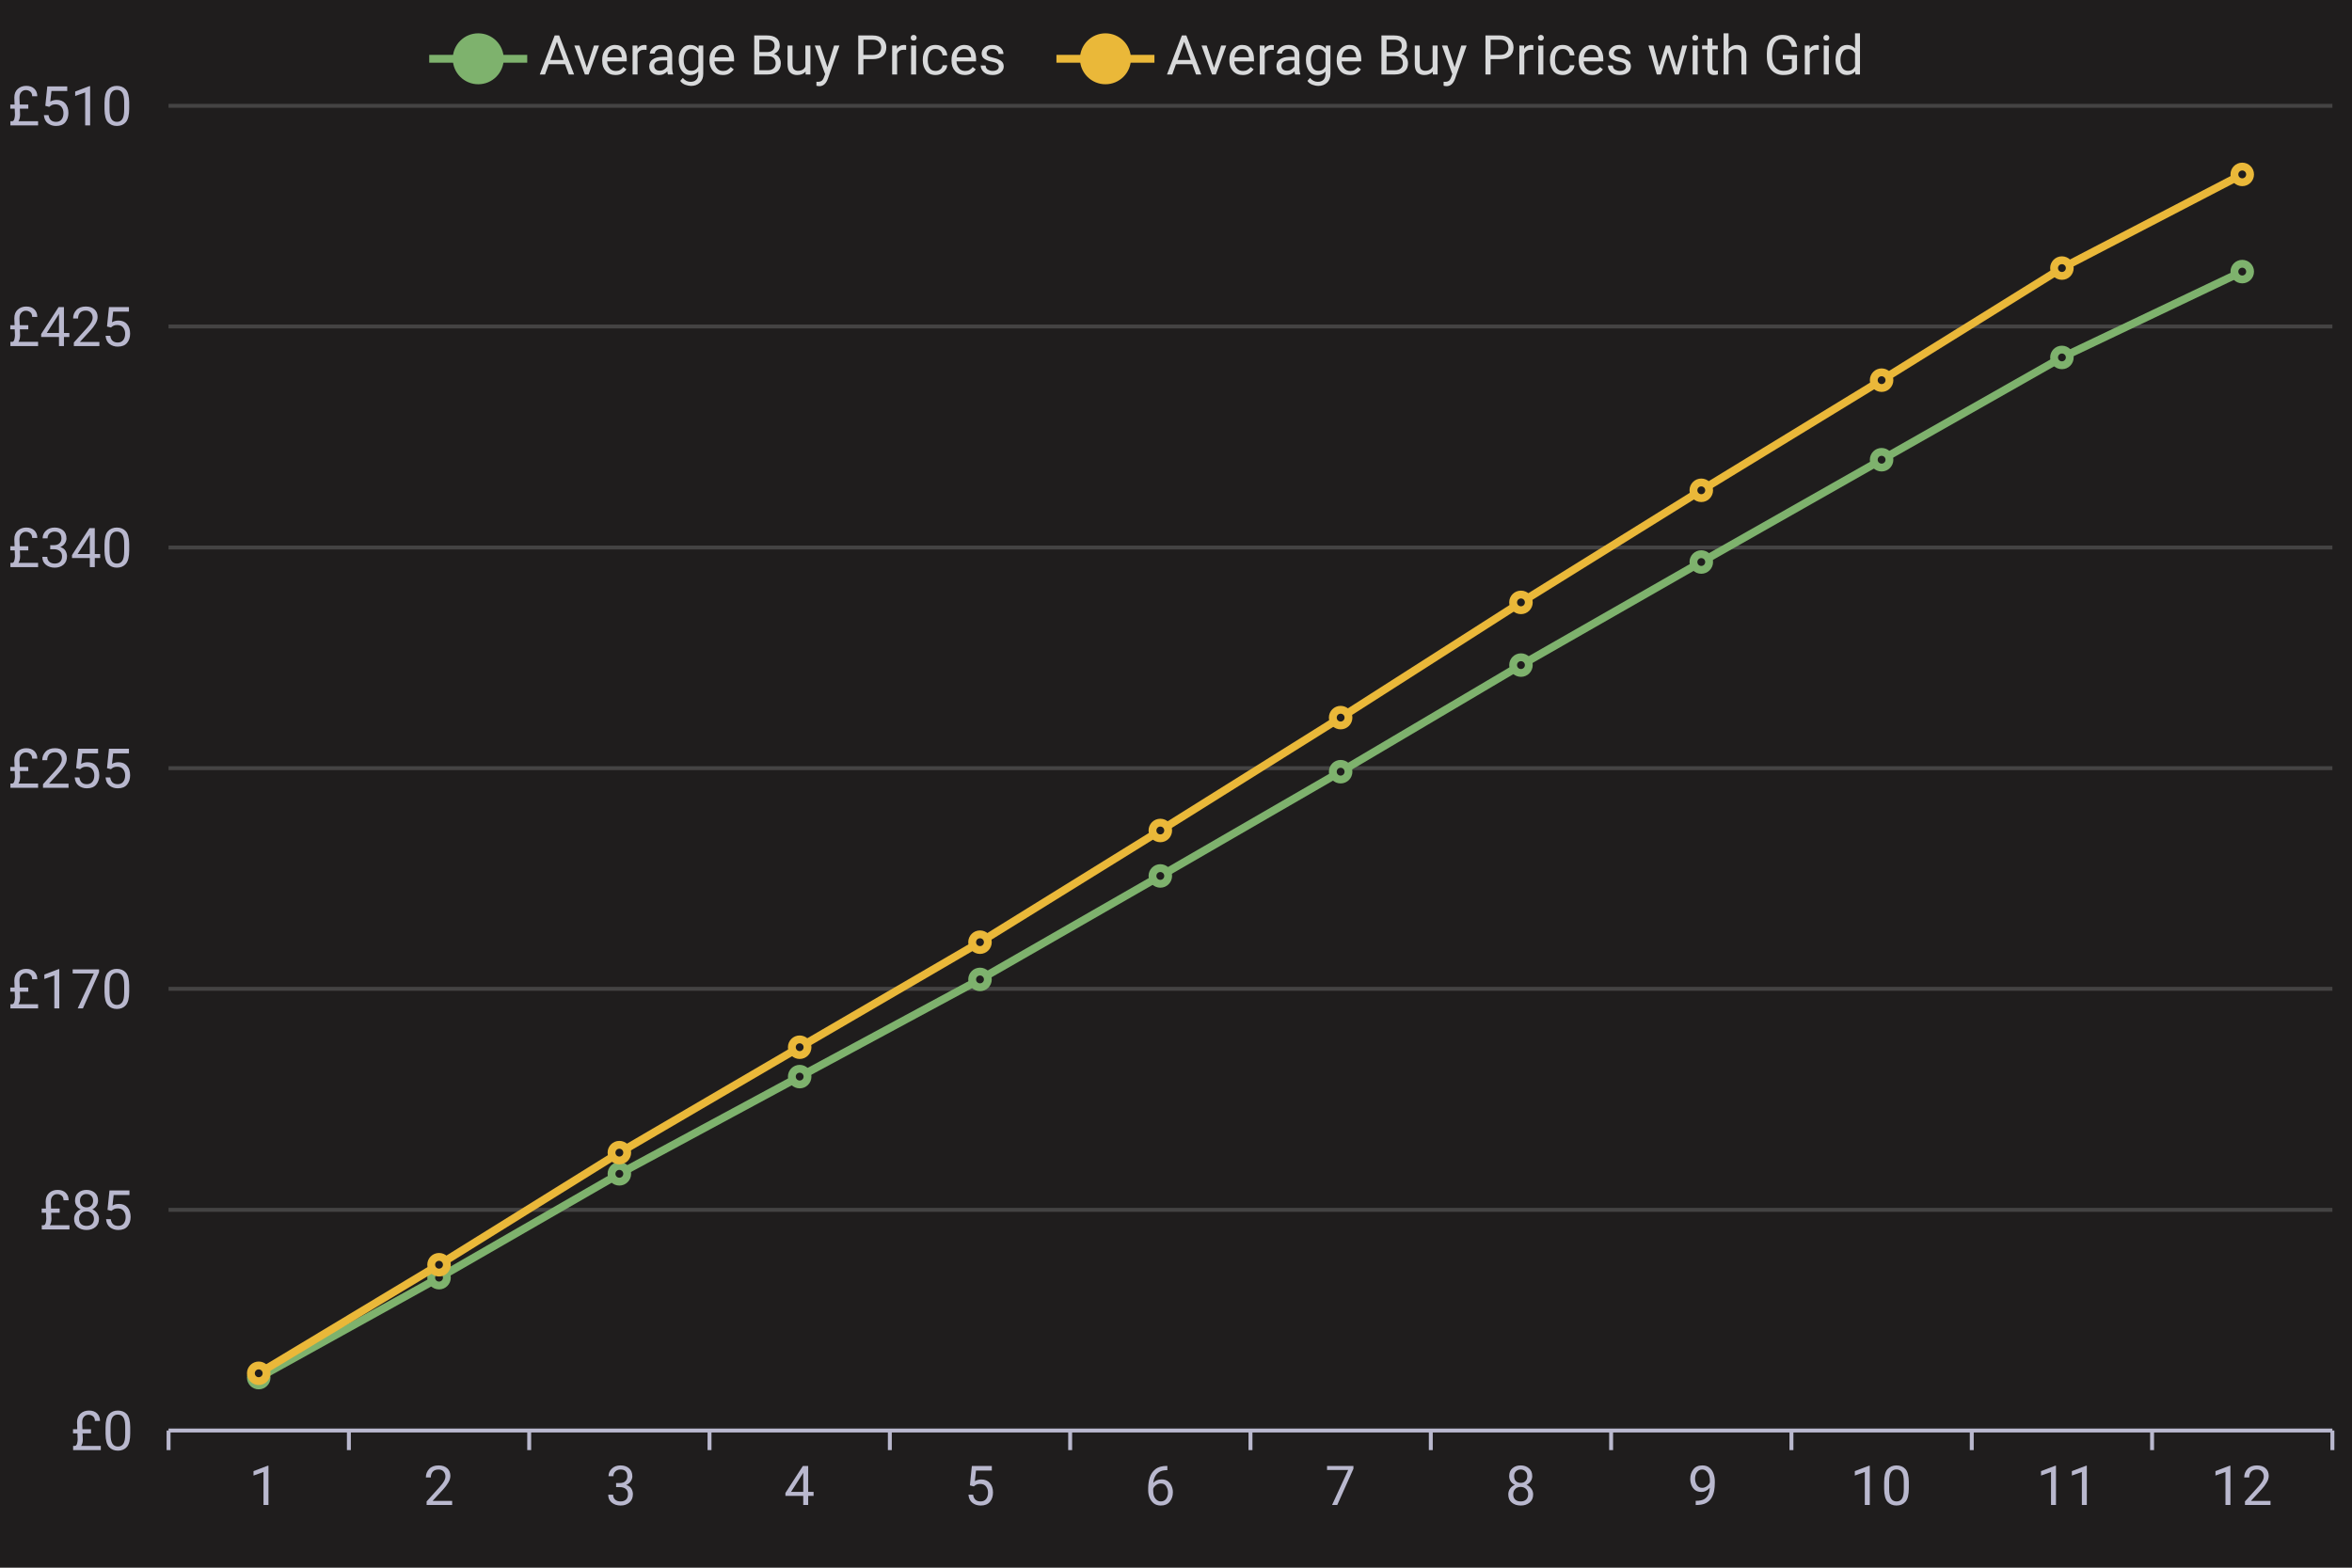
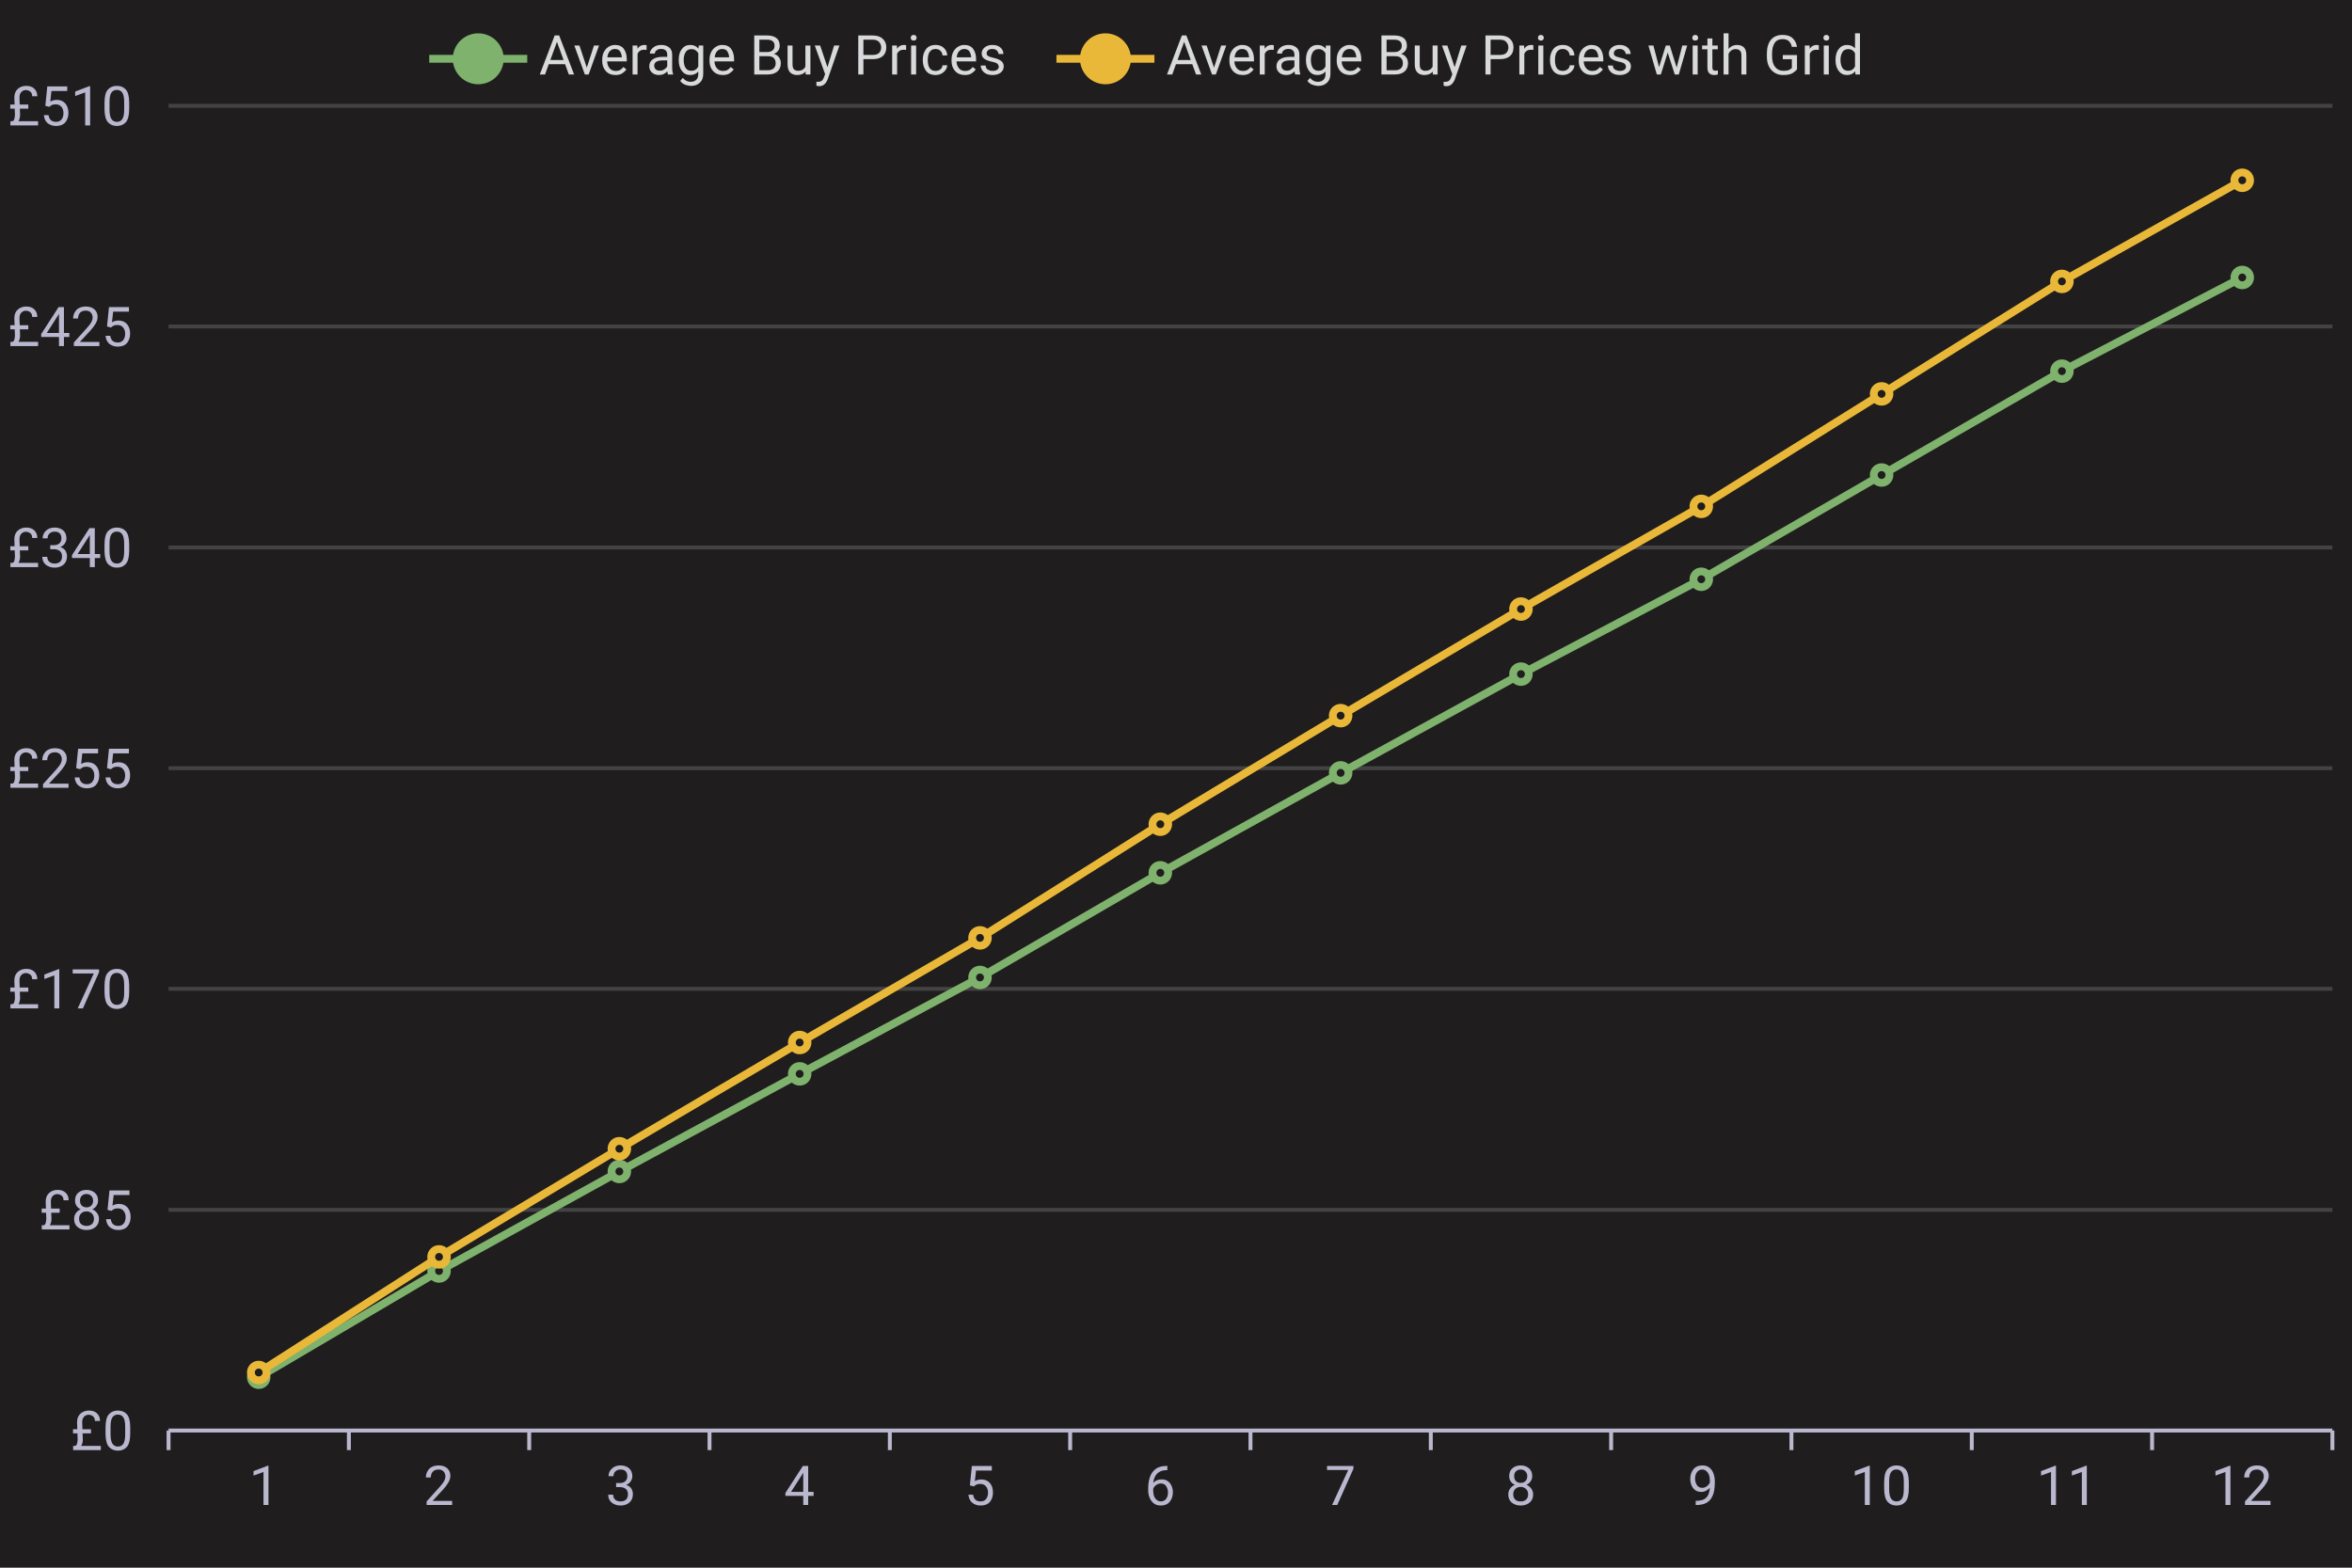
<svg xmlns="http://www.w3.org/2000/svg" width="600" height="400" viewBox="0 0 600 400">
  <rect x="0" y="0" width="600" height="400" fill="#1F1D1D" />
  <g>
    <line stroke-width="2" x1="109.5" y1="15" x2="134.5" y2="15" stroke="#7EB26D" />
    <circle cx="122" cy="15" r="5.5" stroke-width="2" stroke="#7EB26D" fill="#7EB26D" />
    <text font-size="14" x="137.5" y="19" font-family="Roboto" fill="#D8D9DA">
Average Buy Prices
</text>
  </g>
  <g>
    <line stroke-width="2" x1="269.5" y1="15" x2="294.5" y2="15" stroke="#EAB839" />
    <circle cx="282" cy="15" r="5.5" stroke-width="2" stroke="#EAB839" fill="#EAB839" />
    <text font-size="14" x="297.5" y="19" font-family="Roboto" fill="#D8D9DA">
Average Buy Prices with Grid
</text>
  </g>
  <g stroke="#444343">
    <line stroke-width="1" x1="43" y1="27" x2="595" y2="27" />
    <line stroke-width="1" x1="43" y1="83.3" x2="595" y2="83.3" />
    <line stroke-width="1" x1="43" y1="139.7" x2="595" y2="139.7" />
    <line stroke-width="1" x1="43" y1="196" x2="595" y2="196" />
    <line stroke-width="1" x1="43" y1="252.3" x2="595" y2="252.3" />
    <line stroke-width="1" x1="43" y1="308.7" x2="595" y2="308.7" />
  </g>
  <g>
    <text font-size="14" x="2" y="32" font-family="Roboto" fill="#B9B8CE">
£510
</text>
    <text font-size="14" x="2" y="88.3" font-family="Roboto" fill="#B9B8CE">
£425
</text>
    <text font-size="14" x="2" y="144.7" font-family="Roboto" fill="#B9B8CE">
£340
</text>
    <text font-size="14" x="2" y="201" font-family="Roboto" fill="#B9B8CE">
£255
</text>
    <text font-size="14" x="2" y="257.3" font-family="Roboto" fill="#B9B8CE">
£170
</text>
    <text font-size="14" x="10" y="313.7" font-family="Roboto" fill="#B9B8CE">
£85
</text>
    <text font-size="14" x="18" y="370" font-family="Roboto" fill="#B9B8CE">
£0
</text>
  </g>
  <g>
    <g stroke="#B9B8CE">
      <line stroke-width="1" x1="43" y1="365" x2="595" y2="365" />
      <line stroke-width="1" x1="43" y1="365" x2="43" y2="370" />
      <line stroke-width="1" x1="89" y1="365" x2="89" y2="370" />
      <line stroke-width="1" x1="135" y1="365" x2="135" y2="370" />
      <line stroke-width="1" x1="181" y1="365" x2="181" y2="370" />
      <line stroke-width="1" x1="227" y1="365" x2="227" y2="370" />
      <line stroke-width="1" x1="273" y1="365" x2="273" y2="370" />
      <line stroke-width="1" x1="319" y1="365" x2="319" y2="370" />
      <line stroke-width="1" x1="365" y1="365" x2="365" y2="370" />
      <line stroke-width="1" x1="411" y1="365" x2="411" y2="370" />
      <line stroke-width="1" x1="457" y1="365" x2="457" y2="370" />
      <line stroke-width="1" x1="503" y1="365" x2="503" y2="370" />
      <line stroke-width="1" x1="549" y1="365" x2="549" y2="370" />
      <line stroke-width="1" x1="595" y1="365" x2="595" y2="370" />
    </g>
    <text font-size="14" x="63.5" y="384" font-family="Roboto" fill="#B9B8CE">
1
</text>
    <text font-size="14" x="108" y="384" font-family="Roboto" fill="#B9B8CE">
2
</text>
    <text font-size="14" x="154.5" y="384" font-family="Roboto" fill="#B9B8CE">
3
</text>
    <text font-size="14" x="200" y="384" font-family="Roboto" fill="#B9B8CE">
4
</text>
    <text font-size="14" x="246" y="384" font-family="Roboto" fill="#B9B8CE">
5
</text>
    <text font-size="14" x="292" y="384" font-family="Roboto" fill="#B9B8CE">
6
</text>
    <text font-size="14" x="338" y="384" font-family="Roboto" fill="#B9B8CE">
7
</text>
    <text font-size="14" x="384" y="384" font-family="Roboto" fill="#B9B8CE">
8
</text>
    <text font-size="14" x="430.5" y="384" font-family="Roboto" fill="#B9B8CE">
9
</text>
    <text font-size="14" x="472" y="384" font-family="Roboto" fill="#B9B8CE">
10
</text>
    <text font-size="14" x="519.5" y="384" font-family="Roboto" fill="#B9B8CE">
11
</text>
    <text font-size="14" x="564" y="384" font-family="Roboto" fill="#B9B8CE">
12
</text>
  </g>
  <g>
-     <path d="M 66 351.5 L 112 326 L 158 299.5 L 204 274.7 L 250 249.9 L 296 223.5 L 342 196.9 L 388 169.7 L 434 143.4 L 480 117.3 L 526 91.2 L 572 69.3" stroke-width="2" fill="none" stroke="#7EB26D" />
-     <circle cx="66" cy="351.5" r="2" stroke-width="2" stroke="#7EB26D" fill="#1F1D1D" />
-     <circle cx="112" cy="326" r="2" stroke-width="2" stroke="#7EB26D" fill="#1F1D1D" />
-     <circle cx="158" cy="299.5" r="2" stroke-width="2" stroke="#7EB26D" fill="#1F1D1D" />
-     <circle cx="204" cy="274.7" r="2" stroke-width="2" stroke="#7EB26D" fill="#1F1D1D" />
-     <circle cx="250" cy="249.9" r="2" stroke-width="2" stroke="#7EB26D" fill="#1F1D1D" />
-     <circle cx="296" cy="223.5" r="2" stroke-width="2" stroke="#7EB26D" fill="#1F1D1D" />
-     <circle cx="342" cy="196.9" r="2" stroke-width="2" stroke="#7EB26D" fill="#1F1D1D" />
-     <circle cx="388" cy="169.7" r="2" stroke-width="2" stroke="#7EB26D" fill="#1F1D1D" />
-     <circle cx="434" cy="143.4" r="2" stroke-width="2" stroke="#7EB26D" fill="#1F1D1D" />
-     <circle cx="480" cy="117.3" r="2" stroke-width="2" stroke="#7EB26D" fill="#1F1D1D" />
-     <circle cx="526" cy="91.2" r="2" stroke-width="2" stroke="#7EB26D" fill="#1F1D1D" />
-     <circle cx="572" cy="69.3" r="2" stroke-width="2" stroke="#7EB26D" fill="#1F1D1D" />
+     <path d="M 66 351.4 L 112 324.3 L 158 298.9 L 204 274 L 250 249.4 L 296 222.7 L 342 197.2 L 388 172 L 434 147.8 L 480 121.2 L 526 94.7 L 572 70.8" stroke-width="2" fill="none" stroke="#7EB26D" />
+     <circle cx="66" cy="351.4" r="2" stroke-width="2" stroke="#7EB26D" fill="#1F1D1D" />
+     <circle cx="112" cy="324.3" r="2" stroke-width="2" stroke="#7EB26D" fill="#1F1D1D" />
+     <circle cx="158" cy="298.9" r="2" stroke-width="2" stroke="#7EB26D" fill="#1F1D1D" />
+     <circle cx="204" cy="274" r="2" stroke-width="2" stroke="#7EB26D" fill="#1F1D1D" />
+     <circle cx="250" cy="249.4" r="2" stroke-width="2" stroke="#7EB26D" fill="#1F1D1D" />
+     <circle cx="296" cy="222.7" r="2" stroke-width="2" stroke="#7EB26D" fill="#1F1D1D" />
+     <circle cx="342" cy="197.2" r="2" stroke-width="2" stroke="#7EB26D" fill="#1F1D1D" />
+     <circle cx="388" cy="172" r="2" stroke-width="2" stroke="#7EB26D" fill="#1F1D1D" />
+     <circle cx="434" cy="147.8" r="2" stroke-width="2" stroke="#7EB26D" fill="#1F1D1D" />
+     <circle cx="480" cy="121.2" r="2" stroke-width="2" stroke="#7EB26D" fill="#1F1D1D" />
+     <circle cx="526" cy="94.7" r="2" stroke-width="2" stroke="#7EB26D" fill="#1F1D1D" />
+     <circle cx="572" cy="70.8" r="2" stroke-width="2" stroke="#7EB26D" fill="#1F1D1D" />
  </g>
  <g>
-     <path d="M 66 350.4 L 112 322.7 L 158 294.1 L 204 267.2 L 250 240.4 L 296 211.9 L 342 183.1 L 388 153.7 L 434 125.1 L 480 97 L 526 68.4 L 572 44.5" stroke-width="2" fill="none" stroke="#EAB839" />
-     <circle cx="66" cy="350.4" r="2" stroke-width="2" stroke="#EAB839" fill="#1F1D1D" />
-     <circle cx="112" cy="322.7" r="2" stroke-width="2" stroke="#EAB839" fill="#1F1D1D" />
-     <circle cx="158" cy="294.1" r="2" stroke-width="2" stroke="#EAB839" fill="#1F1D1D" />
-     <circle cx="204" cy="267.2" r="2" stroke-width="2" stroke="#EAB839" fill="#1F1D1D" />
-     <circle cx="250" cy="240.4" r="2" stroke-width="2" stroke="#EAB839" fill="#1F1D1D" />
-     <circle cx="296" cy="211.9" r="2" stroke-width="2" stroke="#EAB839" fill="#1F1D1D" />
-     <circle cx="342" cy="183.1" r="2" stroke-width="2" stroke="#EAB839" fill="#1F1D1D" />
-     <circle cx="388" cy="153.7" r="2" stroke-width="2" stroke="#EAB839" fill="#1F1D1D" />
-     <circle cx="434" cy="125.1" r="2" stroke-width="2" stroke="#EAB839" fill="#1F1D1D" />
-     <circle cx="480" cy="97" r="2" stroke-width="2" stroke="#EAB839" fill="#1F1D1D" />
-     <circle cx="526" cy="68.4" r="2" stroke-width="2" stroke="#EAB839" fill="#1F1D1D" />
-     <circle cx="572" cy="44.5" r="2" stroke-width="2" stroke="#EAB839" fill="#1F1D1D" />
+     <path d="M 66 350.2 L 112 320.7 L 158 293.1 L 204 266 L 250 239.3 L 296 210.3 L 342 182.6 L 388 155.4 L 434 129.2 L 480 100.5 L 526 71.8 L 572 46" stroke-width="2" fill="none" stroke="#EAB839" />
+     <circle cx="66" cy="350.2" r="2" stroke-width="2" stroke="#EAB839" fill="#1F1D1D" />
+     <circle cx="112" cy="320.7" r="2" stroke-width="2" stroke="#EAB839" fill="#1F1D1D" />
+     <circle cx="158" cy="293.1" r="2" stroke-width="2" stroke="#EAB839" fill="#1F1D1D" />
+     <circle cx="204" cy="266" r="2" stroke-width="2" stroke="#EAB839" fill="#1F1D1D" />
+     <circle cx="250" cy="239.3" r="2" stroke-width="2" stroke="#EAB839" fill="#1F1D1D" />
+     <circle cx="296" cy="210.3" r="2" stroke-width="2" stroke="#EAB839" fill="#1F1D1D" />
+     <circle cx="342" cy="182.6" r="2" stroke-width="2" stroke="#EAB839" fill="#1F1D1D" />
+     <circle cx="388" cy="155.4" r="2" stroke-width="2" stroke="#EAB839" fill="#1F1D1D" />
+     <circle cx="434" cy="129.2" r="2" stroke-width="2" stroke="#EAB839" fill="#1F1D1D" />
+     <circle cx="480" cy="100.5" r="2" stroke-width="2" stroke="#EAB839" fill="#1F1D1D" />
+     <circle cx="526" cy="71.8" r="2" stroke-width="2" stroke="#EAB839" fill="#1F1D1D" />
+     <circle cx="572" cy="46" r="2" stroke-width="2" stroke="#EAB839" fill="#1F1D1D" />
  </g>
</svg>
